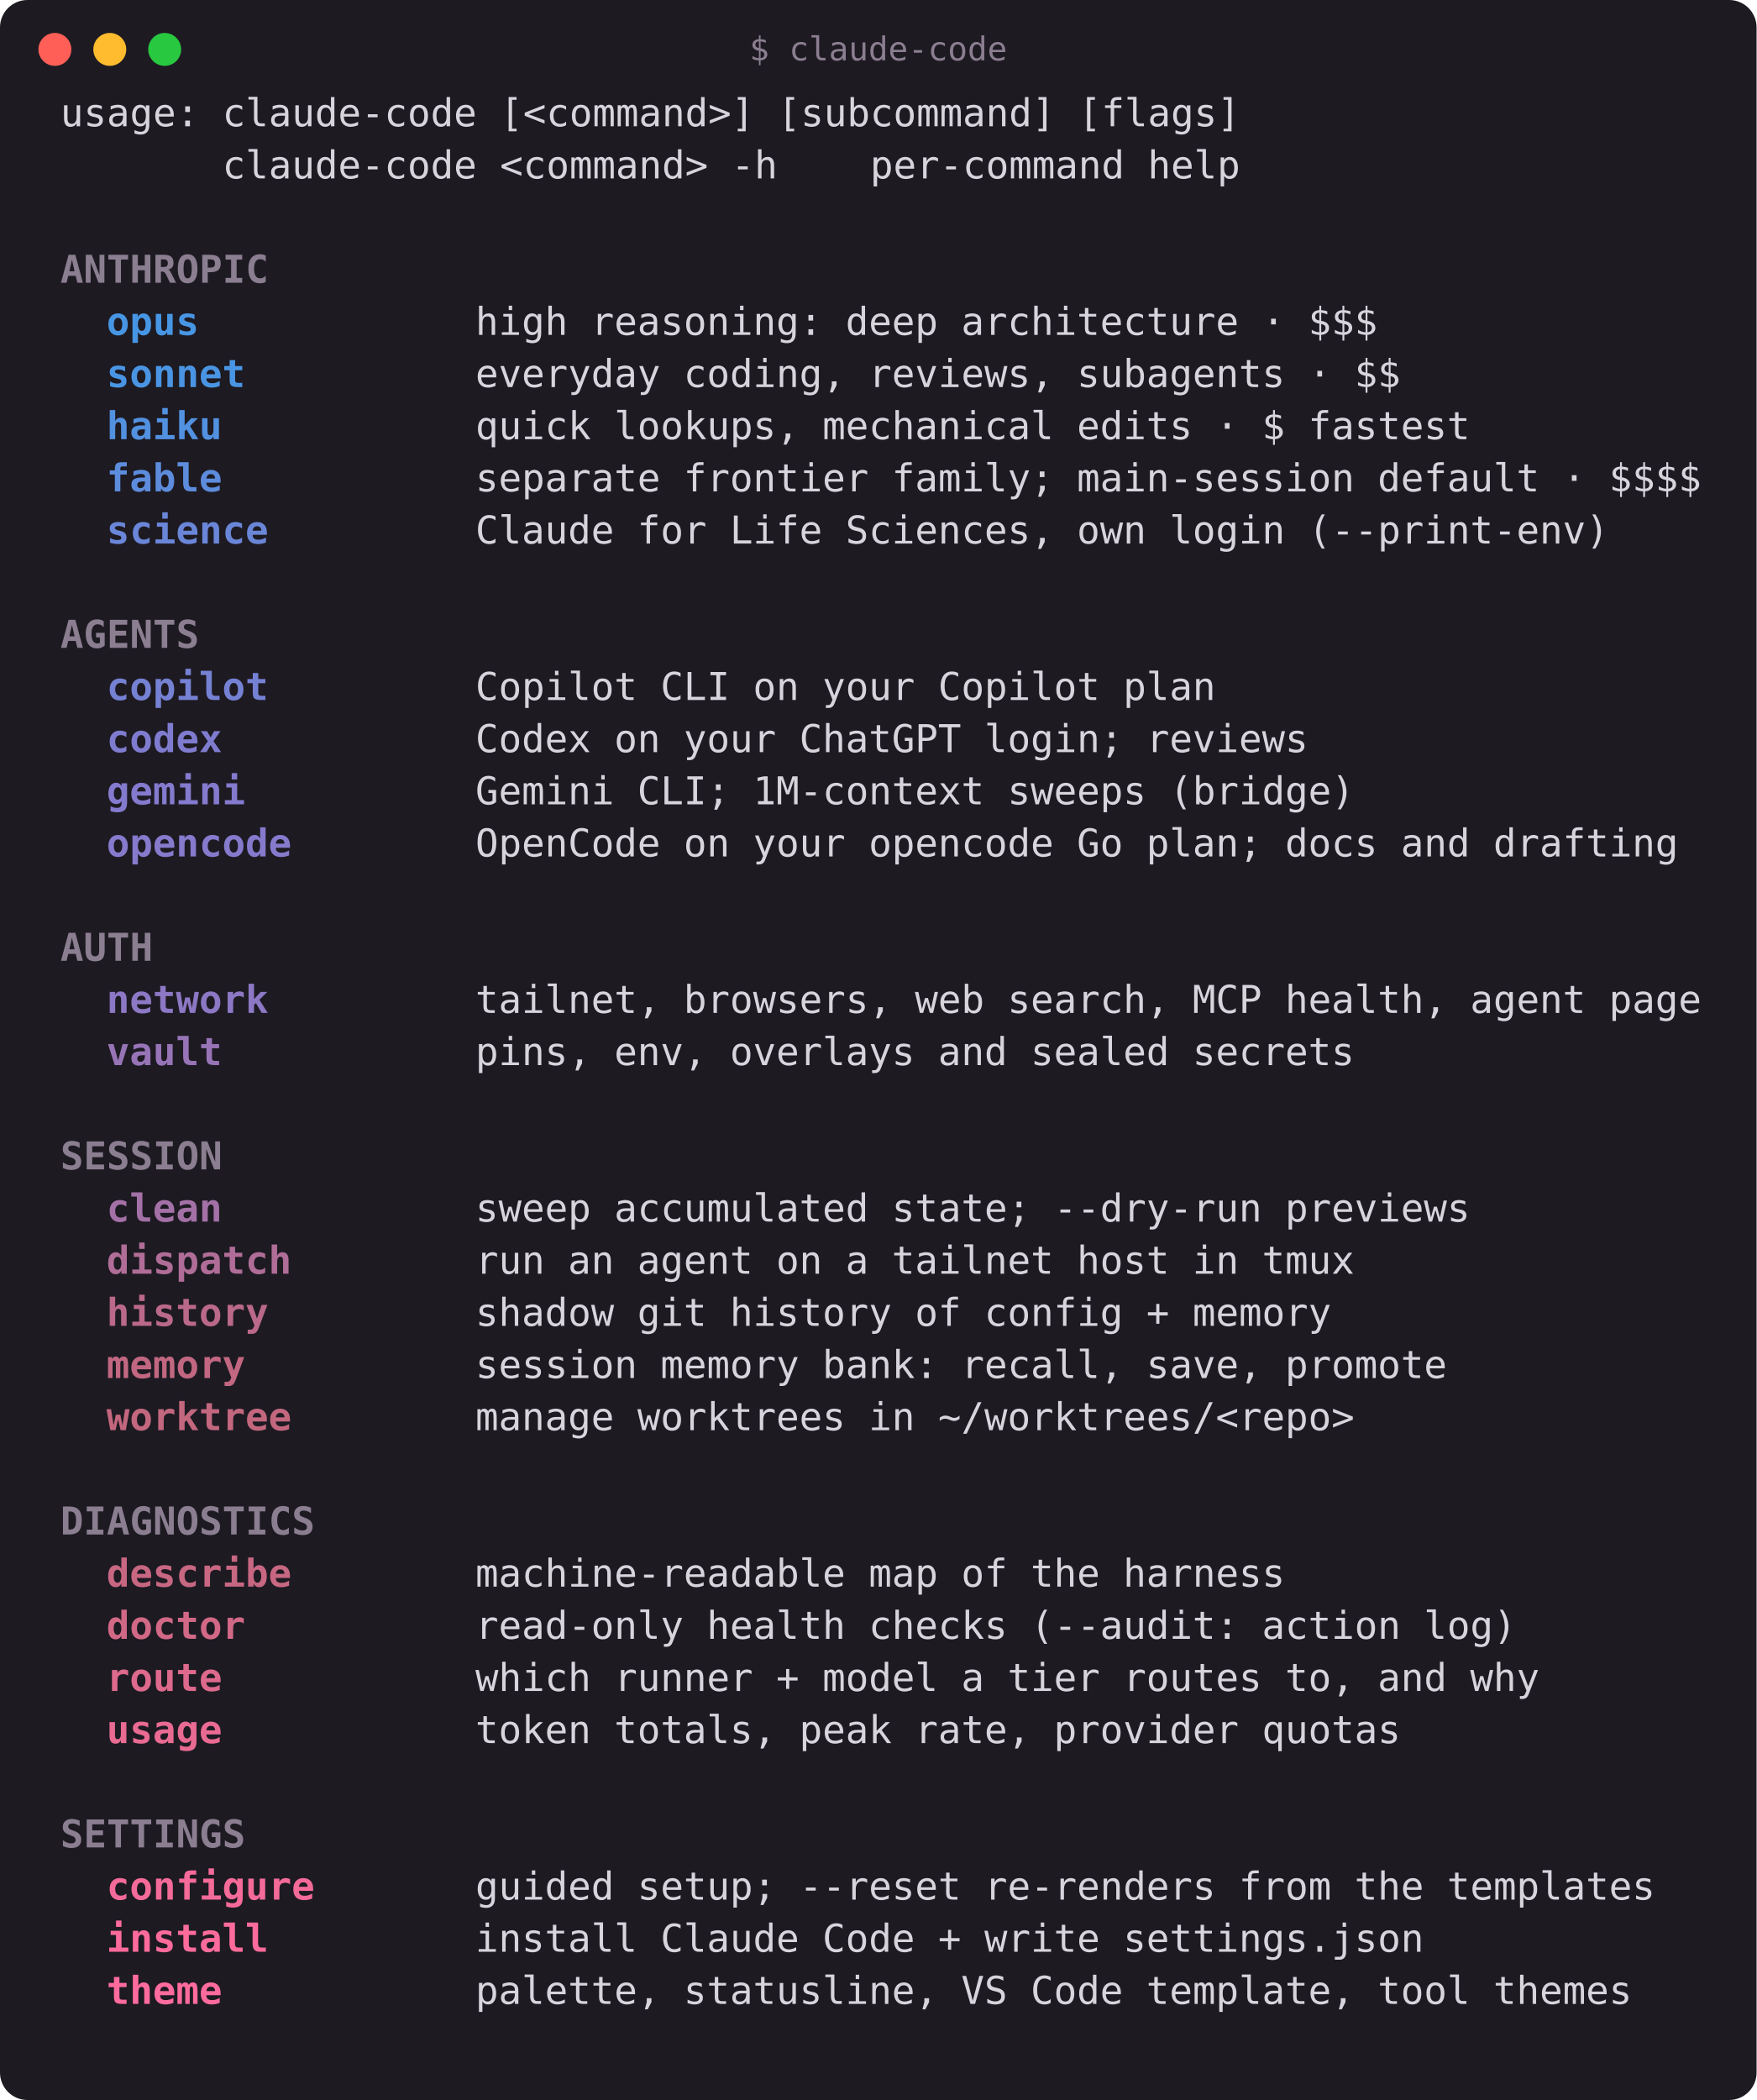
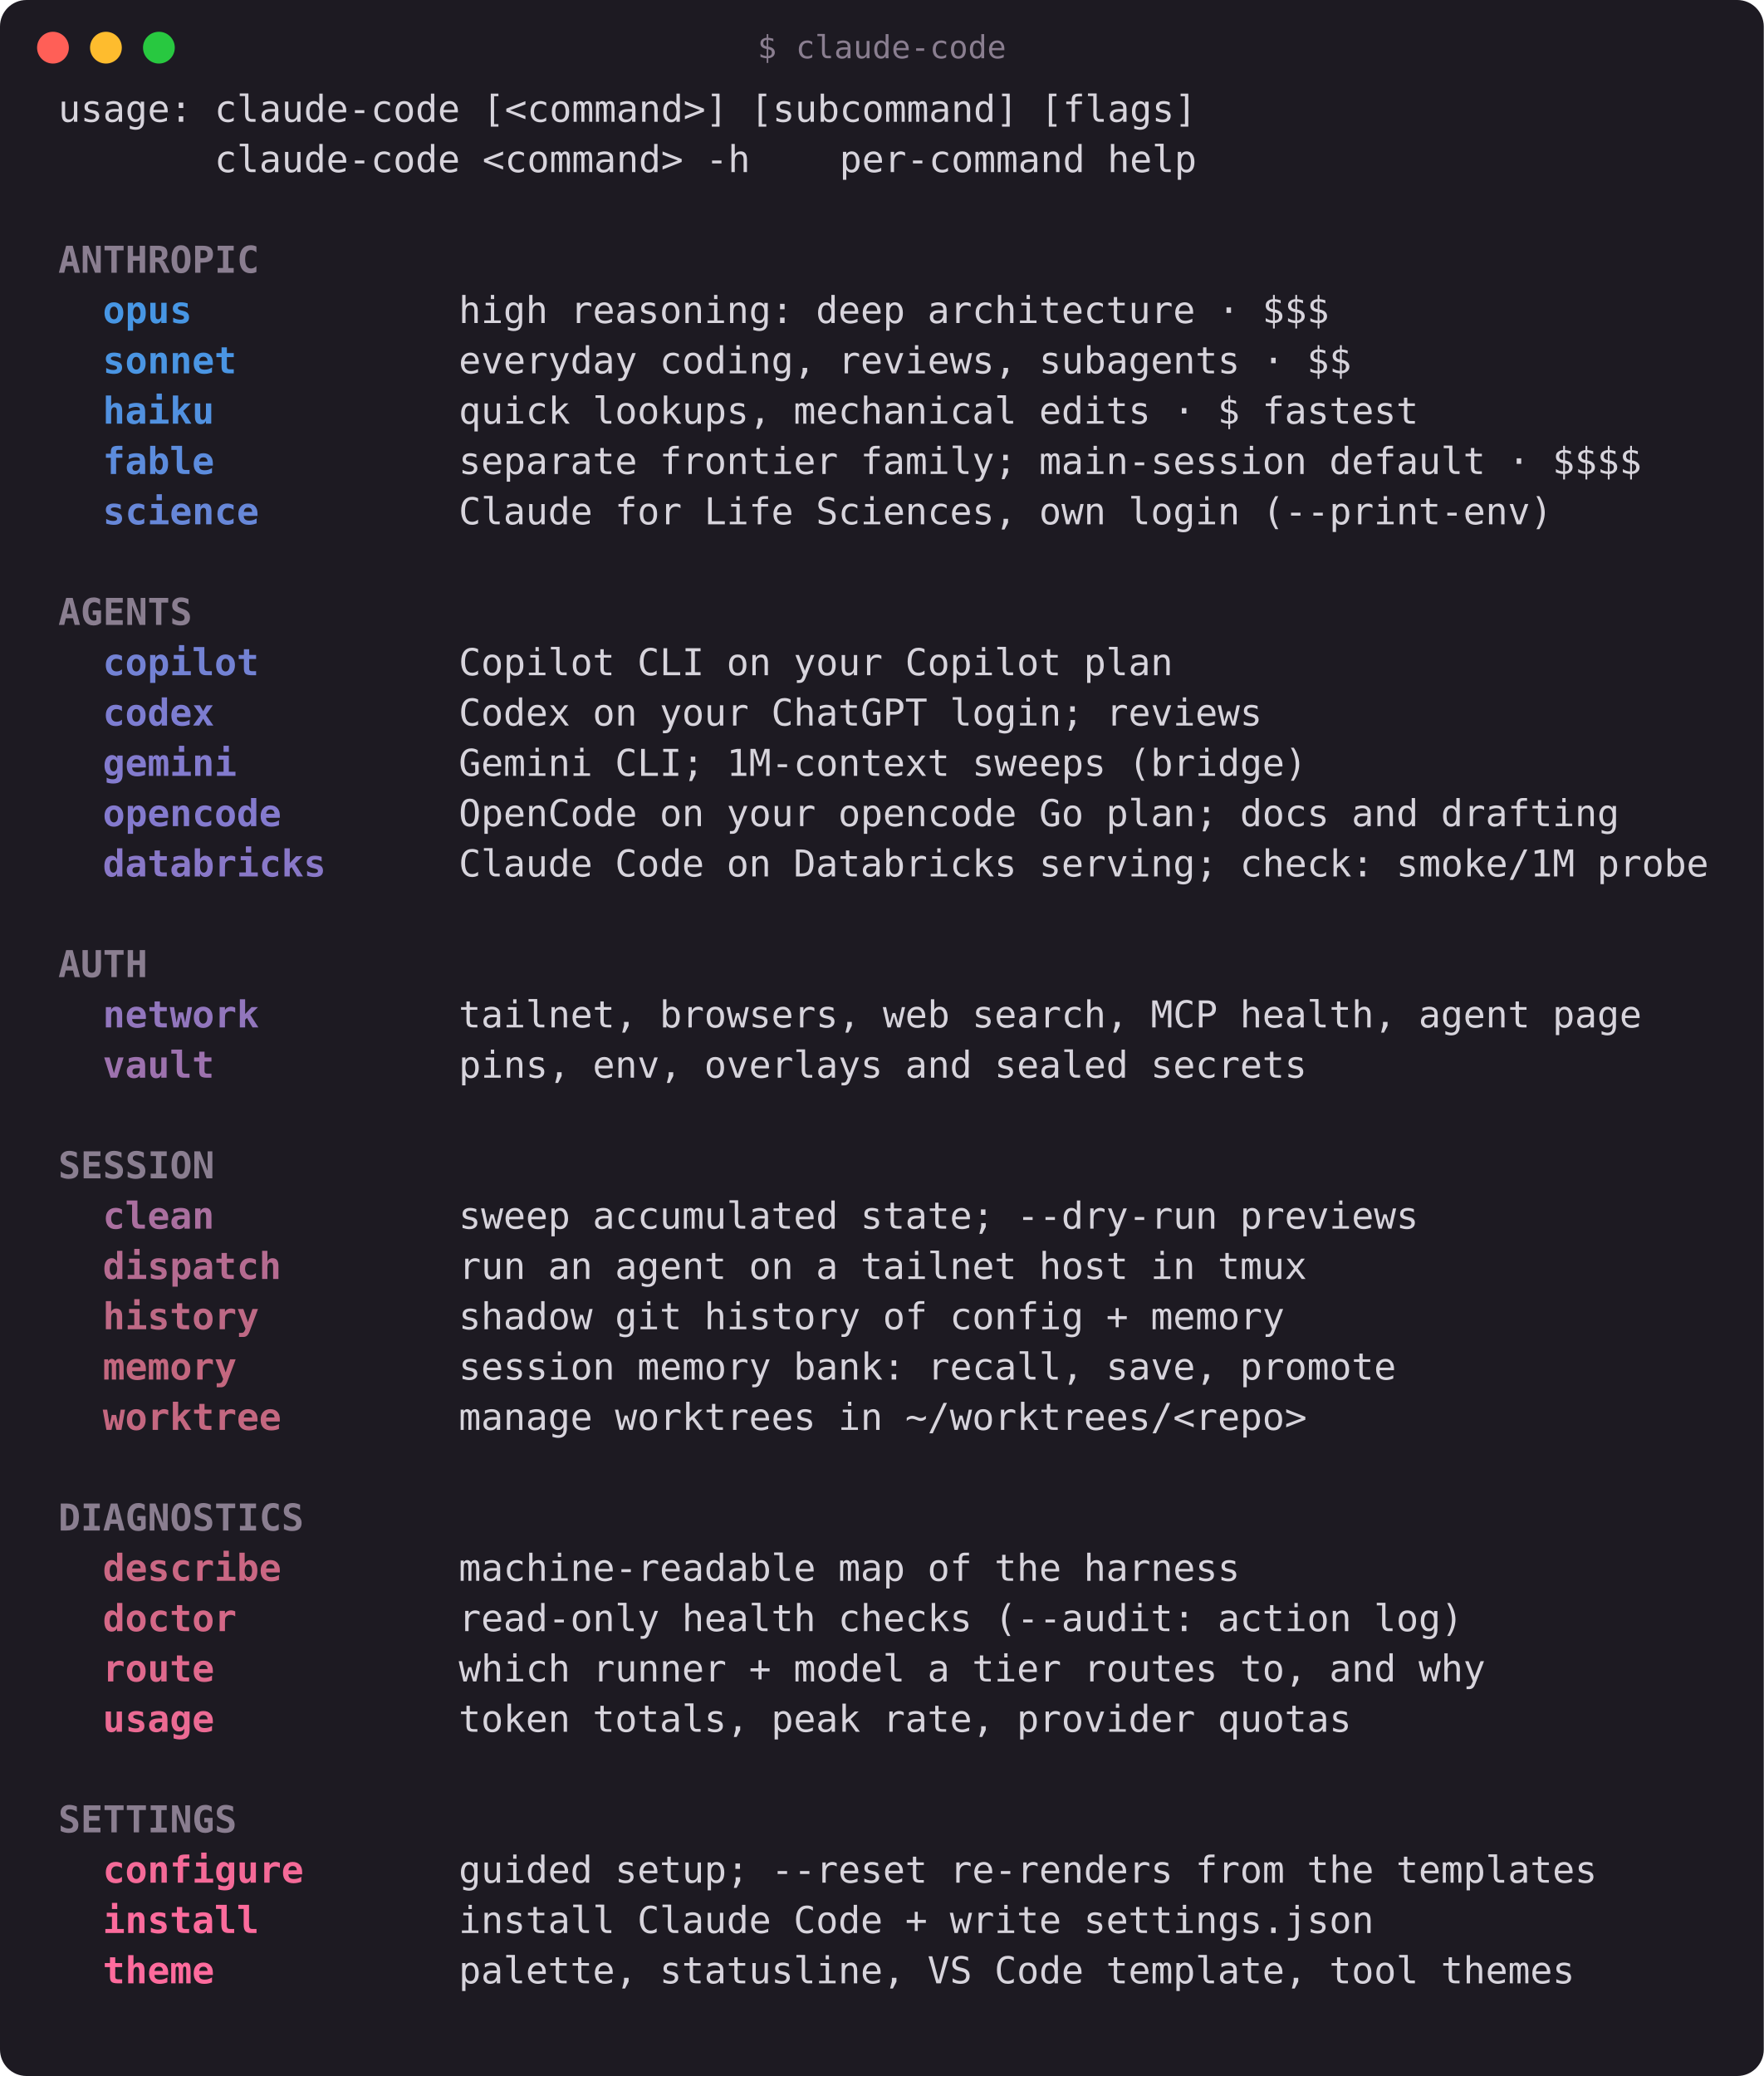
- <svg xmlns="http://www.w3.org/2000/svg" width="640" height="765" viewBox="0 0 640 765" role="img" aria-label="claude-code help menu">
-   <rect width="640" height="765" rx="10" fill="#1d1a22" />
+ <svg xmlns="http://www.w3.org/2000/svg" width="666" height="784" viewBox="0 0 666 784" role="img" aria-label="claude-code help menu">
+   <rect width="666" height="784" rx="10" fill="#1d1a22" />
  <circle cx="20" cy="18" r="6" fill="#ff5f57" />
  <circle cx="40" cy="18" r="6" fill="#febc2e" />
  <circle cx="60" cy="18" r="6" fill="#28c840" />
-   <text x="320.0" y="22" fill="#8a7e90" font-family="ui-monospace,SFMono-Regular,Menlo,Consolas,monospace" font-size="12" text-anchor="middle">$ claude-code</text>
+   <text x="333.0" y="22" fill="#8a7e90" font-family="ui-monospace,SFMono-Regular,Menlo,Consolas,monospace" font-size="12" text-anchor="middle">$ claude-code</text>
  <g font-family="ui-monospace,SFMono-Regular,Menlo,Consolas,monospace" font-size="14" xml:space="preserve">
    <text x="22.0" y="46" fill="#d7d4dc">usage: claude-code [&lt;command&gt;] [subcommand] [flags]</text>
    <text x="22.0" y="65" fill="#d7d4dc">       claude-code &lt;command&gt; -h    per-command help</text>
    <text x="22.0" y="103" fill="#8a7e90" font-weight="bold">ANTHROPIC</text>
    <text x="22.0" y="122" fill="#d7d4dc">  </text>
    <text x="38.8" y="122" fill="#4796e4" font-weight="bold">opus            </text>
    <text x="173.2" y="122" fill="#d7d4dc">high reasoning: deep architecture · $$$</text>
    <text x="22.0" y="141" fill="#d7d4dc">  </text>
    <text x="38.8" y="141" fill="#4a95e3" font-weight="bold">sonnet          </text>
    <text x="173.2" y="141" fill="#d7d4dc">everyday coding, reviews, subagents · $$</text>
    <text x="22.0" y="160" fill="#d7d4dc">  </text>
-     <text x="38.8" y="160" fill="#5291e0" font-weight="bold">haiku           </text>
+     <text x="38.8" y="160" fill="#5191e0" font-weight="bold">haiku           </text>
    <text x="173.2" y="160" fill="#d7d4dc">quick lookups, mechanical edits · $ fastest</text>
    <text x="22.0" y="179" fill="#d7d4dc">  </text>
-     <text x="38.8" y="179" fill="#5d8cdc" font-weight="bold">fable           </text>
+     <text x="38.8" y="179" fill="#5c8cdd" font-weight="bold">fable           </text>
    <text x="173.2" y="179" fill="#d7d4dc">separate frontier family; main-session default · $$$$</text>
    <text x="22.0" y="198" fill="#d7d4dc">  </text>
-     <text x="38.8" y="198" fill="#6a86d8" font-weight="bold">science         </text>
+     <text x="38.8" y="198" fill="#6787d8" font-weight="bold">science         </text>
    <text x="173.2" y="198" fill="#d7d4dc">Claude for Life Sciences, own login (--print-env)</text>
    <text x="22.0" y="236" fill="#8a7e90" font-weight="bold">AGENTS</text>
    <text x="22.0" y="255" fill="#d7d4dc">  </text>
-     <text x="38.8" y="255" fill="#7581d3" font-weight="bold">copilot         </text>
+     <text x="38.8" y="255" fill="#7382d4" font-weight="bold">copilot         </text>
    <text x="173.2" y="255" fill="#d7d4dc">Copilot CLI on your Copilot plan</text>
    <text x="22.0" y="274" fill="#d7d4dc">  </text>
-     <text x="38.8" y="274" fill="#7f7cd0" font-weight="bold">codex           </text>
+     <text x="38.8" y="274" fill="#7d7dd1" font-weight="bold">codex           </text>
    <text x="173.2" y="274" fill="#d7d4dc">Codex on your ChatGPT login; reviews</text>
    <text x="22.0" y="293" fill="#d7d4dc">  </text>
-     <text x="38.8" y="293" fill="#847ace" font-weight="bold">gemini          </text>
+     <text x="38.8" y="293" fill="#837bce" font-weight="bold">gemini          </text>
    <text x="173.2" y="293" fill="#d7d4dc">Gemini CLI; 1M-context sweeps (bridge)</text>
    <text x="22.0" y="312" fill="#d7d4dc">  </text>
-     <text x="38.8" y="312" fill="#857acc" font-weight="bold">opencode        </text>
+     <text x="38.8" y="312" fill="#847ace" font-weight="bold">opencode        </text>
    <text x="173.2" y="312" fill="#d7d4dc">OpenCode on your opencode Go plan; docs and drafting</text>
-     <text x="22.0" y="350" fill="#8a7e90" font-weight="bold">AUTH</text>
-     <text x="22.0" y="369" fill="#d7d4dc">  </text>
-     <text x="38.8" y="369" fill="#8c78c4" font-weight="bold">network         </text>
-     <text x="173.2" y="369" fill="#d7d4dc">tailnet, browsers, web search, MCP health, agent page</text>
+     <text x="22.0" y="331" fill="#d7d4dc">  </text>
+     <text x="38.8" y="331" fill="#8978c8" font-weight="bold">databricks      </text>
+     <text x="173.2" y="331" fill="#d7d4dc">Claude Code on Databricks serving; check: smoke/1M probe</text>
+     <text x="22.0" y="369" fill="#8a7e90" font-weight="bold">AUTH</text>
    <text x="22.0" y="388" fill="#d7d4dc">  </text>
-     <text x="38.8" y="388" fill="#9774b6" font-weight="bold">vault           </text>
-     <text x="173.2" y="388" fill="#d7d4dc">pins, env, overlays and sealed secrets</text>
-     <text x="22.0" y="426" fill="#8a7e90" font-weight="bold">SESSION</text>
-     <text x="22.0" y="445" fill="#d7d4dc">  </text>
-     <text x="38.8" y="445" fill="#a471a7" font-weight="bold">clean           </text>
-     <text x="173.2" y="445" fill="#d7d4dc">sweep accumulated state; --dry-run previews</text>
+     <text x="38.8" y="388" fill="#9276bd" font-weight="bold">network         </text>
+     <text x="173.2" y="388" fill="#d7d4dc">tailnet, browsers, web search, MCP health, agent page</text>
+     <text x="22.0" y="407" fill="#d7d4dc">  </text>
+     <text x="38.8" y="407" fill="#9d72ae" font-weight="bold">vault           </text>
+     <text x="173.2" y="407" fill="#d7d4dc">pins, env, overlays and sealed secrets</text>
+     <text x="22.0" y="445" fill="#8a7e90" font-weight="bold">SESSION</text>
    <text x="22.0" y="464" fill="#d7d4dc">  </text>
-     <text x="38.8" y="464" fill="#b06d97" font-weight="bold">dispatch        </text>
-     <text x="173.2" y="464" fill="#d7d4dc">run an agent on a tailnet host in tmux</text>
+     <text x="38.8" y="464" fill="#aa6f9f" font-weight="bold">clean           </text>
+     <text x="173.2" y="464" fill="#d7d4dc">sweep accumulated state; --dry-run previews</text>
    <text x="22.0" y="483" fill="#d7d4dc">  </text>
-     <text x="38.8" y="483" fill="#bb6989" font-weight="bold">history         </text>
-     <text x="173.2" y="483" fill="#d7d4dc">shadow git history of config + memory</text>
+     <text x="38.8" y="483" fill="#b56b90" font-weight="bold">dispatch        </text>
+     <text x="173.2" y="483" fill="#d7d4dc">run an agent on a tailnet host in tmux</text>
    <text x="22.0" y="502" fill="#d7d4dc">  </text>
-     <text x="38.8" y="502" fill="#c26781" font-weight="bold">memory          </text>
-     <text x="173.2" y="502" fill="#d7d4dc">session memory bank: recall, save, promote</text>
+     <text x="38.8" y="502" fill="#be6985" font-weight="bold">history         </text>
+     <text x="173.2" y="502" fill="#d7d4dc">shadow git history of config + memory</text>
    <text x="22.0" y="521" fill="#d7d4dc">  </text>
-     <text x="38.8" y="521" fill="#c3677f" font-weight="bold">worktree        </text>
-     <text x="173.2" y="521" fill="#d7d4dc">manage worktrees in ~/worktrees/&lt;repo&gt;</text>
-     <text x="22.0" y="559" fill="#8a7e90" font-weight="bold">DIAGNOSTICS</text>
-     <text x="22.0" y="578" fill="#d7d4dc">  </text>
-     <text x="38.8" y="578" fill="#c86782" font-weight="bold">describe        </text>
-     <text x="173.2" y="578" fill="#d7d4dc">machine-readable map of the harness</text>
+     <text x="38.8" y="521" fill="#c3677f" font-weight="bold">memory          </text>
+     <text x="173.2" y="521" fill="#d7d4dc">session memory bank: recall, save, promote</text>
+     <text x="22.0" y="540" fill="#d7d4dc">  </text>
+     <text x="38.8" y="540" fill="#c46780" font-weight="bold">worktree        </text>
+     <text x="173.2" y="540" fill="#d7d4dc">manage worktrees in ~/worktrees/&lt;repo&gt;</text>
+     <text x="22.0" y="578" fill="#8a7e90" font-weight="bold">DIAGNOSTICS</text>
    <text x="22.0" y="597" fill="#d7d4dc">  </text>
-     <text x="38.8" y="597" fill="#d16886" font-weight="bold">doctor          </text>
-     <text x="173.2" y="597" fill="#d7d4dc">read-only health checks (--audit: action log)</text>
+     <text x="38.8" y="597" fill="#ca6783" font-weight="bold">describe        </text>
+     <text x="173.2" y="597" fill="#d7d4dc">machine-readable map of the harness</text>
    <text x="22.0" y="616" fill="#d7d4dc">  </text>
-     <text x="38.8" y="616" fill="#dd698c" font-weight="bold">route           </text>
-     <text x="173.2" y="616" fill="#d7d4dc">which runner + model a tier routes to, and why</text>
+     <text x="38.8" y="616" fill="#d46887" font-weight="bold">doctor          </text>
+     <text x="173.2" y="616" fill="#d7d4dc">read-only health checks (--audit: action log)</text>
    <text x="22.0" y="635" fill="#d7d4dc">  </text>
-     <text x="38.8" y="635" fill="#e96a92" font-weight="bold">usage           </text>
-     <text x="173.2" y="635" fill="#d7d4dc">token totals, peak rate, provider quotas</text>
-     <text x="22.0" y="673" fill="#8a7e90" font-weight="bold">SETTINGS</text>
-     <text x="22.0" y="692" fill="#d7d4dc">  </text>
-     <text x="38.8" y="692" fill="#f46a98" font-weight="bold">configure       </text>
-     <text x="173.2" y="692" fill="#d7d4dc">guided setup; --reset re-renders from the templates</text>
+     <text x="38.8" y="635" fill="#df698d" font-weight="bold">route           </text>
+     <text x="173.2" y="635" fill="#d7d4dc">which runner + model a tier routes to, and why</text>
+     <text x="22.0" y="654" fill="#d7d4dc">  </text>
+     <text x="38.8" y="654" fill="#eb6a93" font-weight="bold">usage           </text>
+     <text x="173.2" y="654" fill="#d7d4dc">token totals, peak rate, provider quotas</text>
+     <text x="22.0" y="692" fill="#8a7e90" font-weight="bold">SETTINGS</text>
    <text x="22.0" y="711" fill="#d7d4dc">  </text>
-     <text x="38.8" y="711" fill="#fc6b9b" font-weight="bold">install         </text>
-     <text x="173.2" y="711" fill="#d7d4dc">install Claude Code + write settings.json</text>
+     <text x="38.8" y="711" fill="#f56a98" font-weight="bold">configure       </text>
+     <text x="173.2" y="711" fill="#d7d4dc">guided setup; --reset re-renders from the templates</text>
    <text x="22.0" y="730" fill="#d7d4dc">  </text>
-     <text x="38.8" y="730" fill="#ff6b9d" font-weight="bold">theme           </text>
-     <text x="173.2" y="730" fill="#d7d4dc">palette, statusline, VS Code template, tool themes</text>
+     <text x="38.8" y="730" fill="#fc6b9c" font-weight="bold">install         </text>
+     <text x="173.2" y="730" fill="#d7d4dc">install Claude Code + write settings.json</text>
+     <text x="22.0" y="749" fill="#d7d4dc">  </text>
+     <text x="38.8" y="749" fill="#ff6b9d" font-weight="bold">theme           </text>
+     <text x="173.2" y="749" fill="#d7d4dc">palette, statusline, VS Code template, tool themes</text>
  </g>
</svg>
